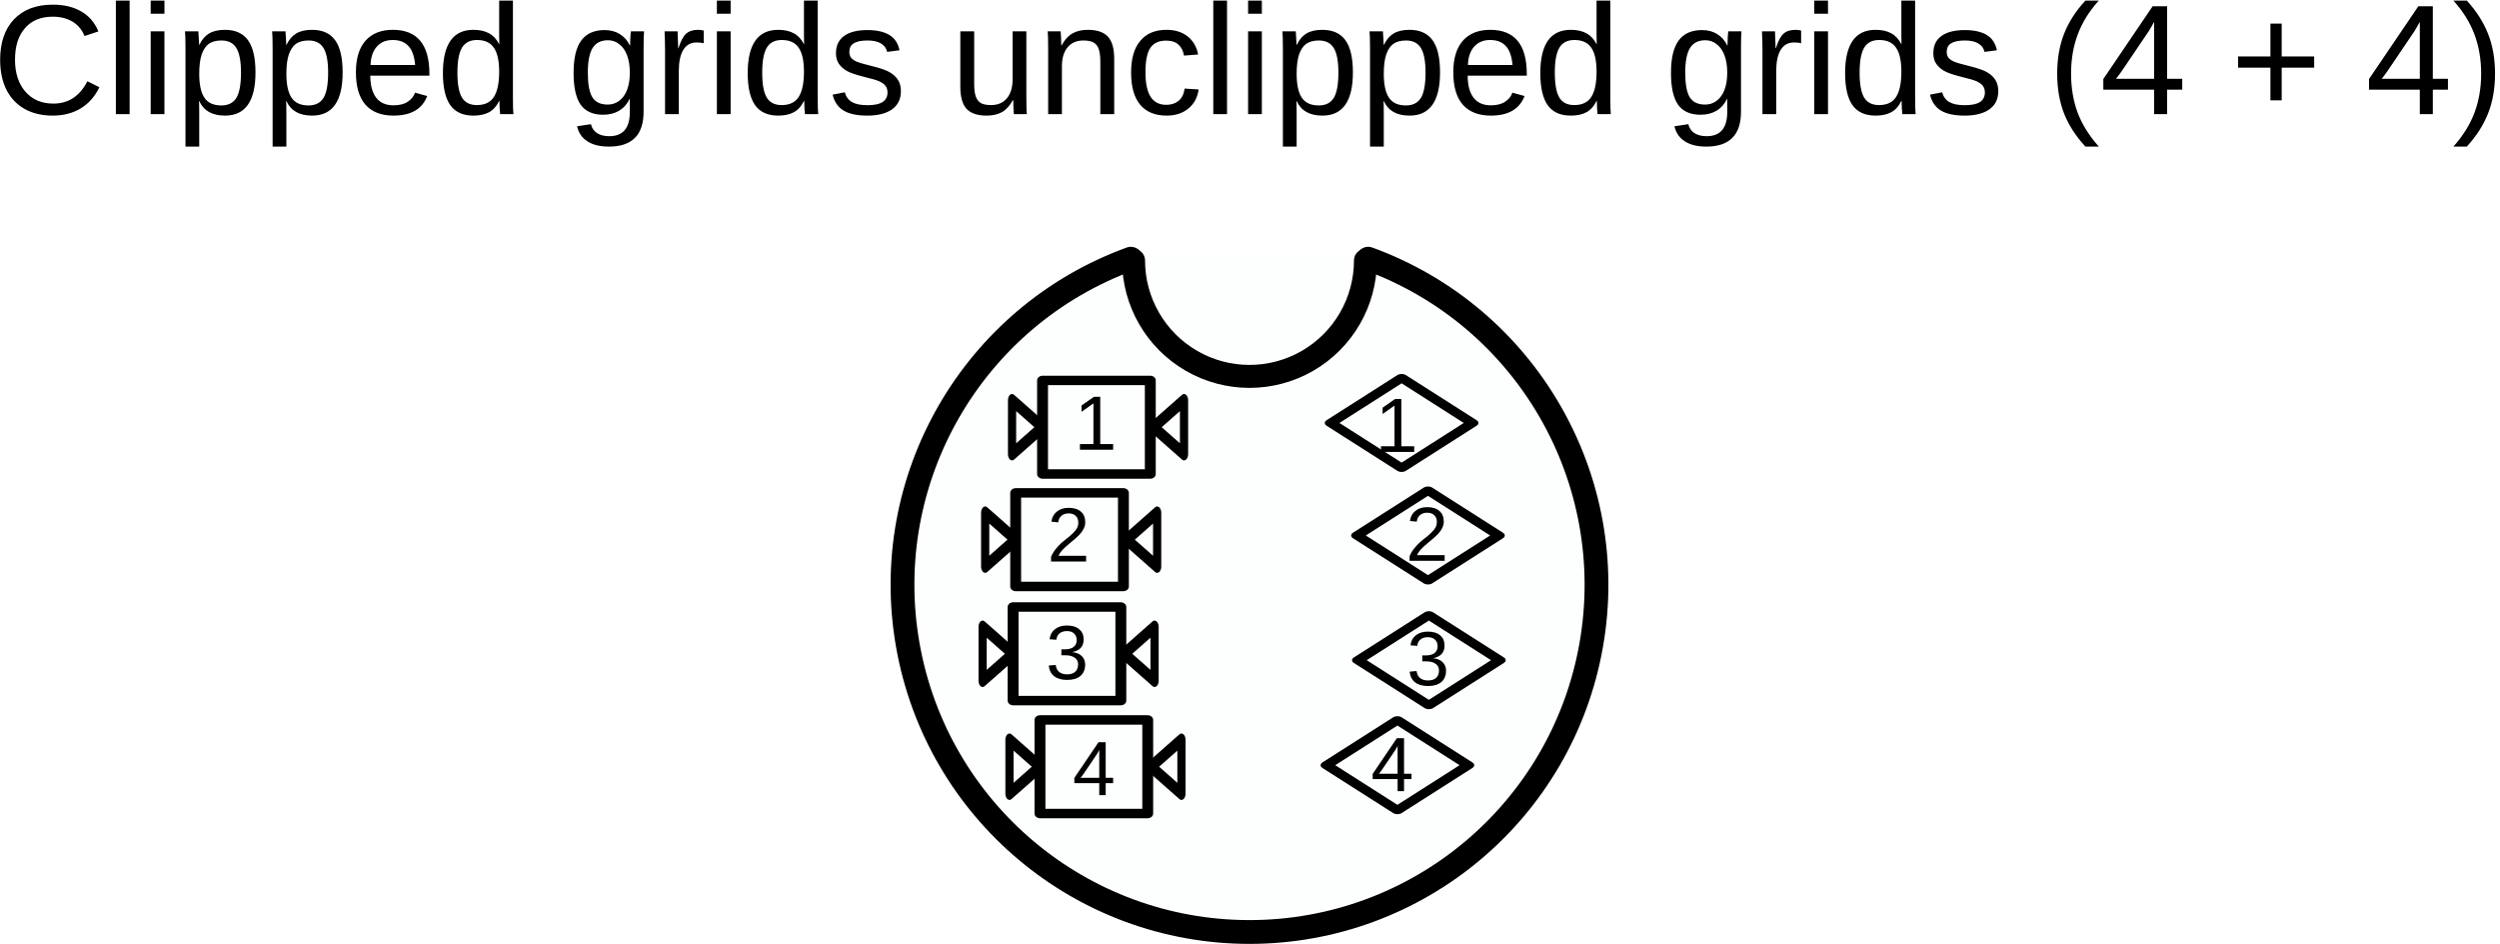
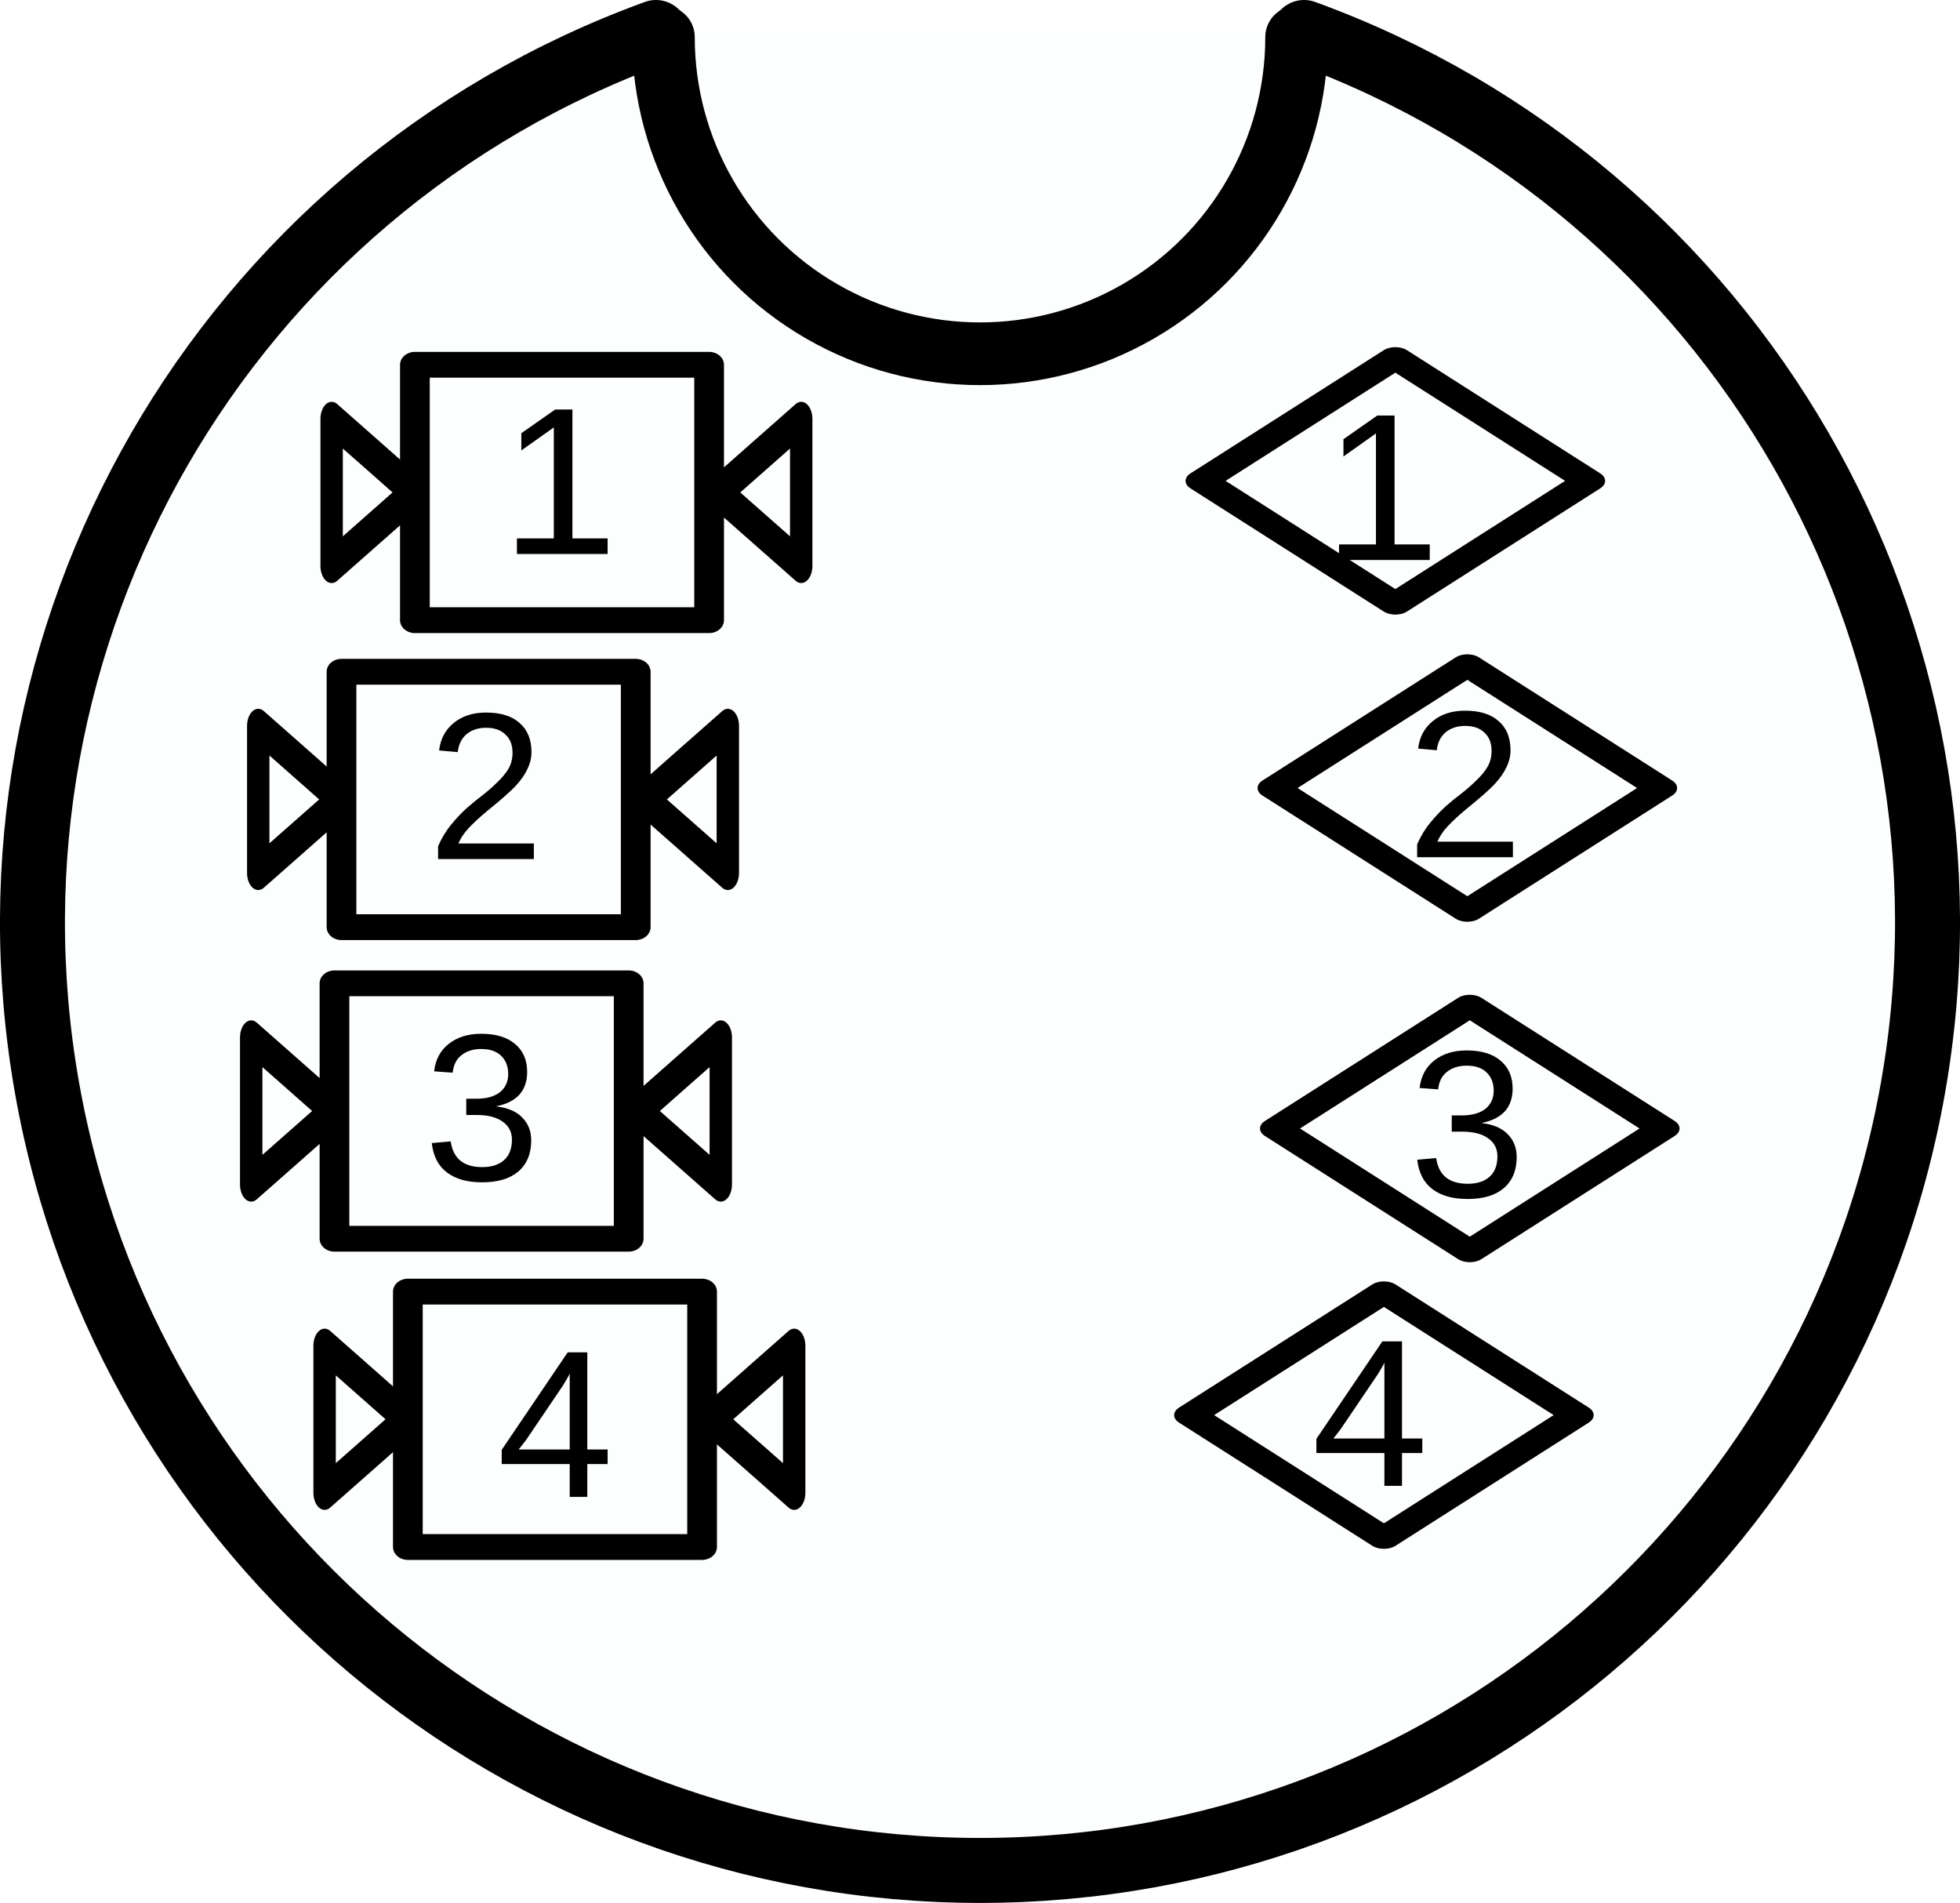
- <svg xmlns="http://www.w3.org/2000/svg" width="315.115mm" height="118.974mm" viewBox="0 0 315.115 118.974" version="1.1" id="svg20031">
+ <svg xmlns="http://www.w3.org/2000/svg" width="90.51mm" height="87.864mm" viewBox="0 0 90.51 87.864" version="1.1" id="svg20031">
  <defs id="defs20028" />
-   <g id="layer1" transform="translate(355.8105,-11.15657)">
+   <g id="layer1" transform="translate(243.5077,-42.26607)">
    <g id="g31581" transform="translate(-546.6718,199.5177)">
-       <text xml:space="preserve" style="font-style:normal;font-variant:normal;font-weight:normal;font-stretch:normal;font-size:19.756px;line-height:1.25;font-family:Arial;-inkscape-font-specification:Arial;letter-spacing:0px;word-spacing:0px;fill:#000000;fill-opacity:1;stroke:none;stroke-width:0.265" x="189.877" y="-173.978" id="text1026">
-         <tspan id="tspan1024" x="189.877" y="-173.978" style="stroke-width:0.265">Clipped grids unclipped grids (4 + 4)</tspan>
+       <text xml:space="preserve" style="font-style:normal;font-variant:normal;font-weight:normal;font-stretch:normal;font-size:19.756px;line-height:1.25;font-family:Arial;-inkscape-font-specification:Arial;letter-spacing:0px;word-spacing:0px;fill:#000000;fill-opacity:1;stroke:none;stroke-width:0.265" x="187.133" y="-173.978" id="text1026">
+         <tspan id="tspan1024" x="187.133" y="-173.978" style="stroke-width:0.265">Clipped grids  unclipped grids (4 + 4)</tspan>
      </text>
      <g id="g31346">
        <g id="g941" transform="translate(252.4131,-228.899)">
          <path style="opacity:1;fill:#fdffff;fill-opacity:1;stroke:#000000;stroke-width:3;stroke-linecap:round;stroke-linejoin:round;stroke-miterlimit:4;stroke-dasharray:none;stroke-opacity:1;paint-order:normal" id="path937" transform="rotate(-90)" d="m -73.147,110.97 a 43.751,43.751 0 0 1 -48.71,28.123 43.751,43.751 0 0 1 -36.154,-43.087 43.751,43.751 0 0 1 36.154,-43.087 43.751,43.751 0 0 1 48.71,28.123" />
          <path style="opacity:1;fill:#fdffff;fill-opacity:1;stroke:#000000;stroke-width:2.895;stroke-linecap:round;stroke-linejoin:round;stroke-miterlimit:4;stroke-dasharray:none;stroke-opacity:1;paint-order:normal" id="path939" d="m 110.627,73.361 a 14.621,14.621 0 0 1 -7.31,12.662 14.621,14.621 0 0 1 -14.621,-1e-6 14.621,14.621 0 0 1 -7.31,-12.662" />
        </g>
        <path style="opacity:1;fill:#fdffff;fill-opacity:1;stroke:#000000;stroke-width:1.5;stroke-linecap:round;stroke-linejoin:round;stroke-miterlimit:4;stroke-dasharray:none;stroke-opacity:1;paint-order:normal" id="path8086" transform="matrix(1.020423,0,0,0.6502921,255.5385,-117.7357)" d="m 109.818,-17.88 -8.743,-8.743 8.743,-8.743 8.743,8.743 z" />
        <g style="stroke-width:1.14;stroke-miterlimit:4;stroke-dasharray:none" transform="matrix(1.203988,0,0,1.044974,303.7457,-195.9366)" id="g949">
          <rect style="opacity:1;fill:#fdffff;fill-opacity:1;stroke:#000000;stroke-width:1.14;stroke-linecap:round;stroke-linejoin:round;stroke-miterlimit:4;stroke-dasharray:none;stroke-opacity:1;paint-order:normal" id="rect943" width="11.285" height="11.285" x="15.43" y="53.138" />
          <path style="opacity:1;fill:#fdffff;fill-opacity:1;stroke:#000000;stroke-width:1.015;stroke-linecap:round;stroke-linejoin:round;stroke-miterlimit:4;stroke-dasharray:none;stroke-opacity:1;paint-order:normal" id="path945" transform="matrix(0.8460727,0,0,1.489275,6.708418,-67.14577)" d="m 10.31,84.555 -1.888,1.09 -1.888,1.09 2e-7,-2.181 -2e-7,-2.181 1.888,1.09 z" />
          <path transform="matrix(-0.8460727,0,0,1.489275,35.77531,-67.14577)" id="path947" style="opacity:1;fill:#fdffff;fill-opacity:1;stroke:#000000;stroke-width:1.015;stroke-linecap:round;stroke-linejoin:round;stroke-miterlimit:4;stroke-dasharray:none;stroke-opacity:1;paint-order:normal" d="m 10.31,84.555 -1.888,1.09 -1.888,1.09 2e-7,-2.181 -2e-7,-2.181 1.888,1.09 z" />
        </g>
        <text xml:space="preserve" style="font-style:normal;font-variant:normal;font-weight:normal;font-stretch:normal;font-size:9.683px;line-height:1.25;font-family:Arial;-inkscape-font-specification:Arial;letter-spacing:0px;word-spacing:0px;fill:#000000;fill-opacity:1;stroke:none;stroke-width:0.242" x="326.301" y="-131.671" id="text994">
          <tspan id="tspan992" x="326.301" y="-131.671" style="stroke-width:0.242">1</tspan>
        </text>
        <g style="stroke-width:1.14;stroke-miterlimit:4;stroke-dasharray:none" transform="matrix(1.203988,0,0,1.044974,300.0318,-167.3762)" id="g965">
          <rect style="opacity:1;fill:#fdffff;fill-opacity:1;stroke:#000000;stroke-width:1.14;stroke-linecap:round;stroke-linejoin:round;stroke-miterlimit:4;stroke-dasharray:none;stroke-opacity:1;paint-order:normal" id="rect959" width="11.285" height="11.285" x="15.43" y="53.138" />
          <path style="opacity:1;fill:#fdffff;fill-opacity:1;stroke:#000000;stroke-width:1.015;stroke-linecap:round;stroke-linejoin:round;stroke-miterlimit:4;stroke-dasharray:none;stroke-opacity:1;paint-order:normal" id="path961" transform="matrix(0.8460727,0,0,1.489275,6.708418,-67.14577)" d="m 10.31,84.555 -1.888,1.09 -1.888,1.09 2e-7,-2.181 -2e-7,-2.181 1.888,1.09 z" />
          <path transform="matrix(-0.8460727,0,0,1.489275,35.77531,-67.14577)" id="path963" style="opacity:1;fill:#fdffff;fill-opacity:1;stroke:#000000;stroke-width:1.015;stroke-linecap:round;stroke-linejoin:round;stroke-miterlimit:4;stroke-dasharray:none;stroke-opacity:1;paint-order:normal" d="m 10.31,84.555 -1.888,1.09 -1.888,1.09 2e-7,-2.181 -2e-7,-2.181 1.888,1.09 z" />
        </g>
        <text id="text1006" y="-102.753" x="322.726" style="font-style:normal;font-variant:normal;font-weight:normal;font-stretch:normal;font-size:9.683px;line-height:1.25;font-family:Arial;-inkscape-font-specification:Arial;letter-spacing:0px;word-spacing:0px;fill:#000000;fill-opacity:1;stroke:none;stroke-width:0.242" xml:space="preserve">
          <tspan style="stroke-width:0.242" y="-102.753" x="322.726" id="tspan1004">3</tspan>
        </text>
        <g style="stroke-width:1.14;stroke-miterlimit:4;stroke-dasharray:none" transform="matrix(1.203988,0,0,1.044974,300.3566,-181.762)" id="g1046">
          <rect style="opacity:1;fill:#fdffff;fill-opacity:1;stroke:#000000;stroke-width:1.14;stroke-linecap:round;stroke-linejoin:round;stroke-miterlimit:4;stroke-dasharray:none;stroke-opacity:1;paint-order:normal" id="rect1040" width="11.285" height="11.285" x="15.43" y="53.138" />
          <path style="opacity:1;fill:#fdffff;fill-opacity:1;stroke:#000000;stroke-width:1.015;stroke-linecap:round;stroke-linejoin:round;stroke-miterlimit:4;stroke-dasharray:none;stroke-opacity:1;paint-order:normal" id="path1042" transform="matrix(0.8460727,0,0,1.489275,6.708418,-67.14577)" d="m 10.31,84.555 -1.888,1.09 -1.888,1.09 2e-7,-2.181 -2e-7,-2.181 1.888,1.09 z" />
          <path transform="matrix(-0.8460727,0,0,1.489275,35.77531,-67.14577)" id="path1044" style="opacity:1;fill:#fdffff;fill-opacity:1;stroke:#000000;stroke-width:1.015;stroke-linecap:round;stroke-linejoin:round;stroke-miterlimit:4;stroke-dasharray:none;stroke-opacity:1;paint-order:normal" d="m 10.31,84.555 -1.888,1.09 -1.888,1.09 2e-7,-2.181 -2e-7,-2.181 1.888,1.09 z" />
        </g>
        <text xml:space="preserve" style="font-style:normal;font-variant:normal;font-weight:normal;font-stretch:normal;font-size:9.683px;line-height:1.25;font-family:Arial;-inkscape-font-specification:Arial;letter-spacing:0px;word-spacing:0px;fill:#000000;fill-opacity:1;stroke:none;stroke-width:0.242" x="322.912" y="-117.586" id="text1050">
          <tspan id="tspan1048" x="322.912" y="-117.586" style="stroke-width:0.242">2</tspan>
        </text>
        <g style="stroke-width:1.14;stroke-miterlimit:4;stroke-dasharray:none" transform="matrix(1.203988,0,0,1.044974,303.4209,-153.1422)" id="g1068">
          <rect style="opacity:1;fill:#fdffff;fill-opacity:1;stroke:#000000;stroke-width:1.14;stroke-linecap:round;stroke-linejoin:round;stroke-miterlimit:4;stroke-dasharray:none;stroke-opacity:1;paint-order:normal" id="rect1062" width="11.285" height="11.285" x="15.43" y="53.138" />
          <path style="opacity:1;fill:#fdffff;fill-opacity:1;stroke:#000000;stroke-width:1.015;stroke-linecap:round;stroke-linejoin:round;stroke-miterlimit:4;stroke-dasharray:none;stroke-opacity:1;paint-order:normal" id="path1064" transform="matrix(0.8460727,0,0,1.489275,6.708418,-67.14577)" d="m 10.31,84.555 -1.888,1.09 -1.888,1.09 2e-7,-2.181 -2e-7,-2.181 1.888,1.09 z" />
          <path transform="matrix(-0.8460727,0,0,1.489275,35.77531,-67.14577)" id="path1066" style="opacity:1;fill:#fdffff;fill-opacity:1;stroke:#000000;stroke-width:1.015;stroke-linecap:round;stroke-linejoin:round;stroke-miterlimit:4;stroke-dasharray:none;stroke-opacity:1;paint-order:normal" d="m 10.31,84.555 -1.888,1.09 -1.888,1.09 2e-7,-2.181 -2e-7,-2.181 1.888,1.09 z" />
        </g>
        <text id="text1072" y="-88.138" x="326.115" style="font-style:normal;font-variant:normal;font-weight:normal;font-stretch:normal;font-size:9.683px;line-height:1.25;font-family:Arial;-inkscape-font-specification:Arial;letter-spacing:0px;word-spacing:0px;fill:#000000;fill-opacity:1;stroke:none;stroke-width:0.242" xml:space="preserve">
          <tspan style="stroke-width:0.242" y="-88.138" x="326.115" id="tspan1070">4</tspan>
        </text>
        <text xml:space="preserve" style="font-style:normal;font-variant:normal;font-weight:normal;font-stretch:normal;font-size:9.683px;line-height:1.25;font-family:Arial;-inkscape-font-specification:Arial;letter-spacing:0px;word-spacing:0px;fill:#000000;fill-opacity:1;stroke:none;stroke-width:0.242" x="364.265" y="-131.393" id="text8078">
          <tspan id="tspan8076" x="364.265" y="-131.393" style="stroke-width:0.242">1</tspan>
        </text>
        <path style="opacity:1;fill:#fdffff;fill-opacity:1;stroke:#000000;stroke-width:1.5;stroke-linecap:round;stroke-linejoin:round;stroke-miterlimit:4;stroke-dasharray:none;stroke-opacity:1;paint-order:normal" id="path8975" transform="matrix(1.020423,0,0,0.6502921,258.8624,-103.5532)" d="m 109.818,-17.88 -8.743,-8.743 8.743,-8.743 8.743,8.743 z" />
        <text xml:space="preserve" style="font-style:normal;font-variant:normal;font-weight:normal;font-stretch:normal;font-size:9.683px;line-height:1.25;font-family:Arial;-inkscape-font-specification:Arial;letter-spacing:0px;word-spacing:0px;fill:#000000;fill-opacity:1;stroke:none;stroke-width:0.242" x="368.121" y="-117.672" id="text8979">
          <tspan id="tspan8977" x="368.121" y="-117.672" style="stroke-width:0.242">2</tspan>
        </text>
        <path style="opacity:1;fill:#fdffff;fill-opacity:1;stroke:#000000;stroke-width:1.5;stroke-linecap:round;stroke-linejoin:round;stroke-miterlimit:4;stroke-dasharray:none;stroke-opacity:1;paint-order:normal" id="path8981" transform="matrix(1.020423,0,0,0.6502921,258.9757,-87.83342)" d="m 109.818,-17.88 -8.743,-8.743 8.743,-8.743 8.743,8.743 z" />
        <text xml:space="preserve" style="font-style:normal;font-variant:normal;font-weight:normal;font-stretch:normal;font-size:9.683px;line-height:1.25;font-family:Arial;-inkscape-font-specification:Arial;letter-spacing:0px;word-spacing:0px;fill:#000000;fill-opacity:1;stroke:none;stroke-width:0.242" x="368.234" y="-101.986" id="text8985">
          <tspan id="tspan8983" x="368.234" y="-101.986" style="stroke-width:0.242">3</tspan>
        </text>
        <path style="opacity:1;fill:#fdffff;fill-opacity:1;stroke:#000000;stroke-width:1.5;stroke-linecap:round;stroke-linejoin:round;stroke-miterlimit:4;stroke-dasharray:none;stroke-opacity:1;paint-order:normal" id="path8987" transform="matrix(1.020423,0,0,0.6502921,255.0097,-74.59915)" d="m 109.818,-17.88 -8.743,-8.743 8.743,-8.743 8.743,8.743 z" />
        <text xml:space="preserve" style="font-style:normal;font-variant:normal;font-weight:normal;font-stretch:normal;font-size:9.683px;line-height:1.25;font-family:Arial;-inkscape-font-specification:Arial;letter-spacing:0px;word-spacing:0px;fill:#000000;fill-opacity:1;stroke:none;stroke-width:0.242" x="363.736" y="-88.643" id="text8991">
          <tspan id="tspan8989" x="363.736" y="-88.643" style="stroke-width:0.242">4</tspan>
        </text>
      </g>
    </g>
  </g>
</svg>
